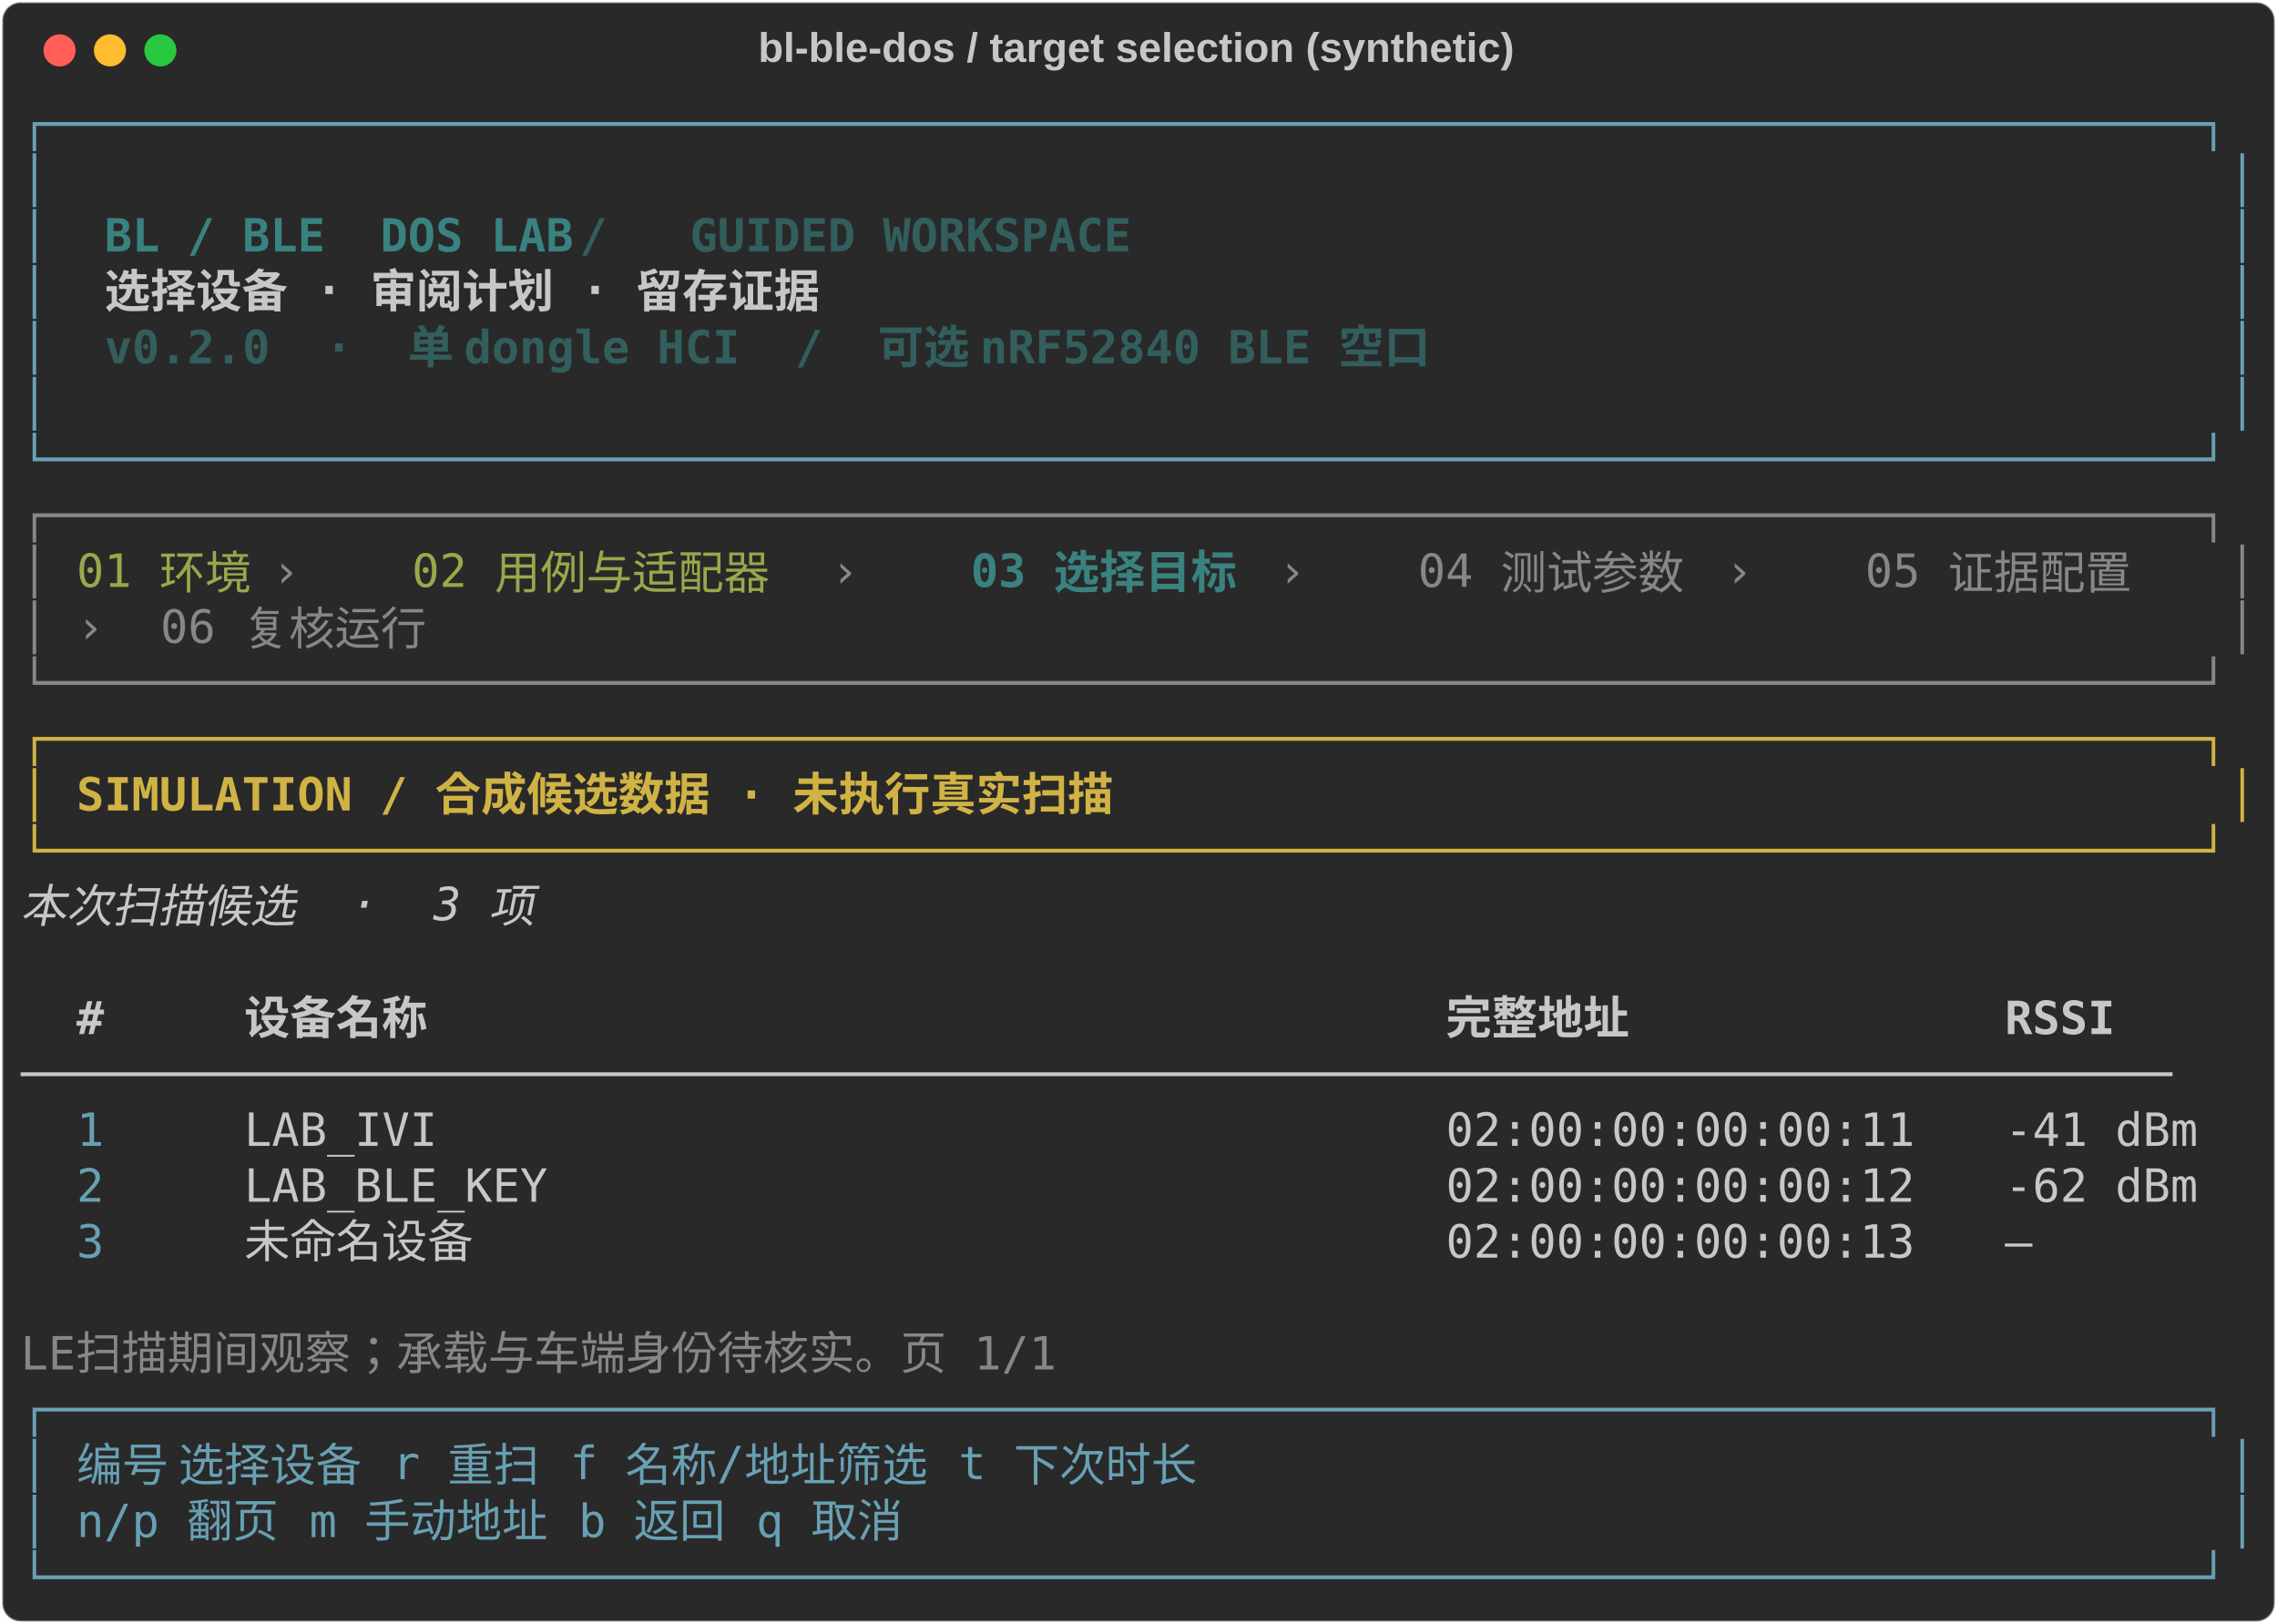
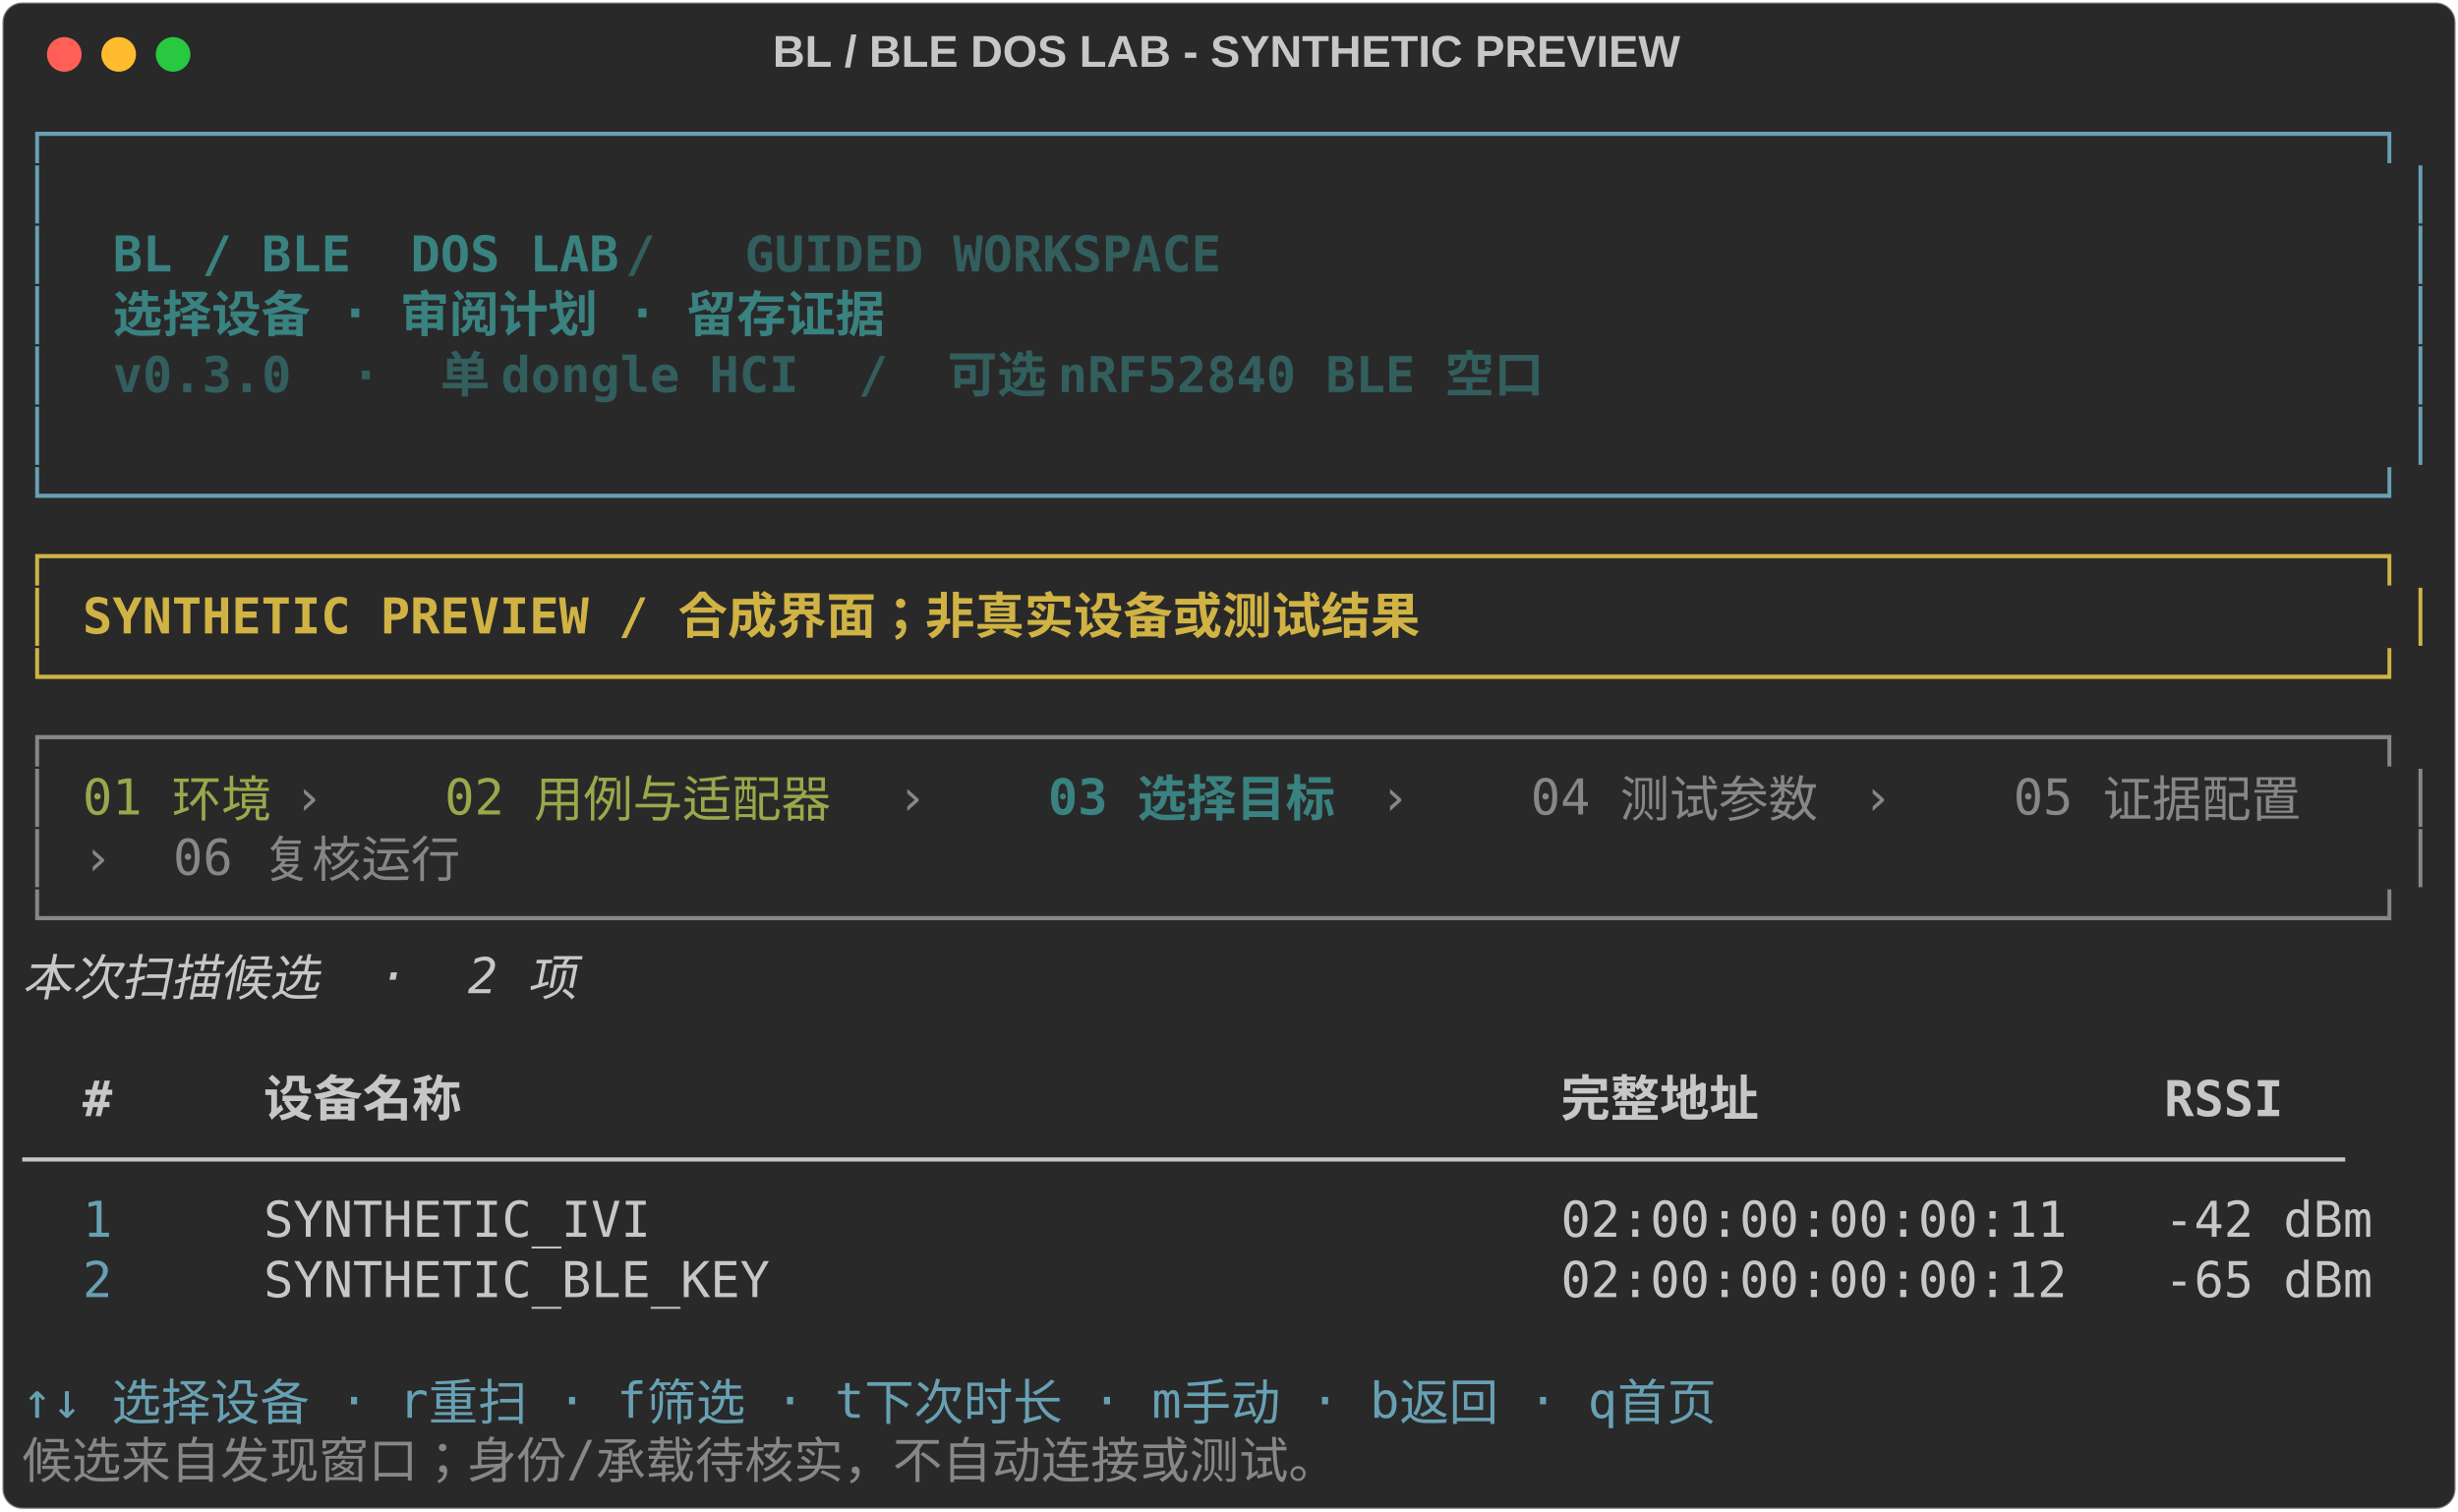
- <svg xmlns="http://www.w3.org/2000/svg" class="rich-terminal" viewBox="0 0 994 708.8">
+ <svg xmlns="http://www.w3.org/2000/svg" class="rich-terminal" viewBox="0 0 994 611.2">
  <style>

    @font-face {
        font-family: "Fira Code";
        src: local("FiraCode-Regular"),
                url("https://cdnjs.cloudflare.com/ajax/libs/firacode/6.2.0/woff2/FiraCode-Regular.woff2") format("woff2"),
                url("https://cdnjs.cloudflare.com/ajax/libs/firacode/6.2.0/woff/FiraCode-Regular.woff") format("woff");
        font-style: normal;
        font-weight: 400;
    }
    @font-face {
        font-family: "Fira Code";
        src: local("FiraCode-Bold"),
                url("https://cdnjs.cloudflare.com/ajax/libs/firacode/6.2.0/woff2/FiraCode-Bold.woff2") format("woff2"),
                url("https://cdnjs.cloudflare.com/ajax/libs/firacode/6.2.0/woff/FiraCode-Bold.woff") format("woff");
        font-style: bold;
        font-weight: 700;
    }

-     .terminal-1589867263-matrix {
+     .terminal-3571823421-matrix {
        font-family: Fira Code, monospace;
        font-size: 20px;
        line-height: 24.4px;
        font-variant-east-asian: full-width;
    }

-     .terminal-1589867263-title {
+     .terminal-3571823421-title {
        font-size: 18px;
        font-weight: bold;
        font-family: arial;
    }

-     .terminal-1589867263-r1 { fill: #68a0b3 }
- .terminal-1589867263-r2 { fill: #c5c8c6 }
- .terminal-1589867263-r3 { fill: #398280;font-weight: bold }
- .terminal-1589867263-r4 { fill: #325e5d;font-weight: bold }
- .terminal-1589867263-r5 { fill: #c5c8c6;font-weight: bold }
- .terminal-1589867263-r6 { fill: #868887 }
- .terminal-1589867263-r7 { fill: #98a84b }
- .terminal-1589867263-r8 { fill: #d0b344 }
- .terminal-1589867263-r9 { fill: #d0b344;font-weight: bold }
- .terminal-1589867263-r10 { fill: #c5c8c6;font-style: italic; }
+     .terminal-3571823421-r1 { fill: #68a0b3 }
+ .terminal-3571823421-r2 { fill: #c5c8c6 }
+ .terminal-3571823421-r3 { fill: #398280;font-weight: bold }
+ .terminal-3571823421-r4 { fill: #325e5d;font-weight: bold }
+ .terminal-3571823421-r5 { fill: #d0b344 }
+ .terminal-3571823421-r6 { fill: #d0b344;font-weight: bold }
+ .terminal-3571823421-r7 { fill: #868887 }
+ .terminal-3571823421-r8 { fill: #98a84b }
+ .terminal-3571823421-r9 { fill: #c5c8c6;font-style: italic; }
+ .terminal-3571823421-r10 { fill: #c5c8c6;font-weight: bold }
    </style>
  <defs>
-     <clipPath id="terminal-1589867263-clip-terminal">
-       <rect x="0" y="0" width="975.0" height="657.8" />
-     </clipPath>
-     <clipPath id="terminal-1589867263-line-0">
+     <clipPath id="terminal-3571823421-clip-terminal">
+       <rect x="0" y="0" width="975.0" height="560.2" />
+     </clipPath>
+     <clipPath id="terminal-3571823421-line-0">
      <rect x="0" y="1.5" width="976" height="24.65" />
    </clipPath>
-     <clipPath id="terminal-1589867263-line-1">
+     <clipPath id="terminal-3571823421-line-1">
      <rect x="0" y="25.9" width="976" height="24.65" />
    </clipPath>
-     <clipPath id="terminal-1589867263-line-2">
+     <clipPath id="terminal-3571823421-line-2">
      <rect x="0" y="50.3" width="976" height="24.65" />
    </clipPath>
-     <clipPath id="terminal-1589867263-line-3">
+     <clipPath id="terminal-3571823421-line-3">
      <rect x="0" y="74.7" width="976" height="24.65" />
    </clipPath>
-     <clipPath id="terminal-1589867263-line-4">
+     <clipPath id="terminal-3571823421-line-4">
      <rect x="0" y="99.1" width="976" height="24.65" />
    </clipPath>
-     <clipPath id="terminal-1589867263-line-5">
+     <clipPath id="terminal-3571823421-line-5">
      <rect x="0" y="123.5" width="976" height="24.65" />
    </clipPath>
-     <clipPath id="terminal-1589867263-line-6">
+     <clipPath id="terminal-3571823421-line-6">
      <rect x="0" y="147.9" width="976" height="24.65" />
    </clipPath>
-     <clipPath id="terminal-1589867263-line-7">
+     <clipPath id="terminal-3571823421-line-7">
      <rect x="0" y="172.3" width="976" height="24.65" />
    </clipPath>
-     <clipPath id="terminal-1589867263-line-8">
+     <clipPath id="terminal-3571823421-line-8">
      <rect x="0" y="196.7" width="976" height="24.65" />
    </clipPath>
-     <clipPath id="terminal-1589867263-line-9">
+     <clipPath id="terminal-3571823421-line-9">
      <rect x="0" y="221.1" width="976" height="24.65" />
    </clipPath>
-     <clipPath id="terminal-1589867263-line-10">
+     <clipPath id="terminal-3571823421-line-10">
      <rect x="0" y="245.5" width="976" height="24.65" />
    </clipPath>
-     <clipPath id="terminal-1589867263-line-11">
+     <clipPath id="terminal-3571823421-line-11">
      <rect x="0" y="269.9" width="976" height="24.65" />
    </clipPath>
-     <clipPath id="terminal-1589867263-line-12">
+     <clipPath id="terminal-3571823421-line-12">
      <rect x="0" y="294.3" width="976" height="24.65" />
    </clipPath>
-     <clipPath id="terminal-1589867263-line-13">
+     <clipPath id="terminal-3571823421-line-13">
      <rect x="0" y="318.7" width="976" height="24.65" />
    </clipPath>
-     <clipPath id="terminal-1589867263-line-14">
+     <clipPath id="terminal-3571823421-line-14">
      <rect x="0" y="343.1" width="976" height="24.65" />
    </clipPath>
-     <clipPath id="terminal-1589867263-line-15">
+     <clipPath id="terminal-3571823421-line-15">
      <rect x="0" y="367.5" width="976" height="24.65" />
    </clipPath>
-     <clipPath id="terminal-1589867263-line-16">
+     <clipPath id="terminal-3571823421-line-16">
      <rect x="0" y="391.9" width="976" height="24.65" />
    </clipPath>
-     <clipPath id="terminal-1589867263-line-17">
+     <clipPath id="terminal-3571823421-line-17">
      <rect x="0" y="416.3" width="976" height="24.65" />
    </clipPath>
-     <clipPath id="terminal-1589867263-line-18">
+     <clipPath id="terminal-3571823421-line-18">
      <rect x="0" y="440.7" width="976" height="24.65" />
    </clipPath>
-     <clipPath id="terminal-1589867263-line-19">
+     <clipPath id="terminal-3571823421-line-19">
      <rect x="0" y="465.1" width="976" height="24.65" />
    </clipPath>
-     <clipPath id="terminal-1589867263-line-20">
+     <clipPath id="terminal-3571823421-line-20">
      <rect x="0" y="489.5" width="976" height="24.65" />
    </clipPath>
-     <clipPath id="terminal-1589867263-line-21">
+     <clipPath id="terminal-3571823421-line-21">
      <rect x="0" y="513.9" width="976" height="24.65" />
    </clipPath>
-     <clipPath id="terminal-1589867263-line-22">
-       <rect x="0" y="538.3" width="976" height="24.65" />
-     </clipPath>
-     <clipPath id="terminal-1589867263-line-23">
-       <rect x="0" y="562.7" width="976" height="24.65" />
-     </clipPath>
-     <clipPath id="terminal-1589867263-line-24">
-       <rect x="0" y="587.1" width="976" height="24.65" />
-     </clipPath>
-     <clipPath id="terminal-1589867263-line-25">
-       <rect x="0" y="611.5" width="976" height="24.65" />
-     </clipPath>
  </defs>
-   <rect fill="#292929" stroke="rgba(255,255,255,0.35)" stroke-width="1" x="1" y="1" width="992" height="706.8" rx="8" />
-   <text class="terminal-1589867263-title" fill="#c5c8c6" text-anchor="middle" x="496" y="27">bl-ble-dos / target selection (synthetic)</text>
+   <rect fill="#292929" stroke="rgba(255,255,255,0.35)" stroke-width="1" x="1" y="1" width="992" height="609.2" rx="8" />
+   <text class="terminal-3571823421-title" fill="#c5c8c6" text-anchor="middle" x="496" y="27">BL / BLE DOS LAB - SYNTHETIC PREVIEW</text>
  <g transform="translate(26,22)">
    <circle cx="0" cy="0" r="7" fill="#ff5f57" />
    <circle cx="22" cy="0" r="7" fill="#febc2e" />
    <circle cx="44" cy="0" r="7" fill="#28c840" />
  </g>
-   <g transform="translate(9, 41)" clip-path="url(#terminal-1589867263-clip-terminal)">
-     <g class="terminal-1589867263-matrix">
-       <text class="terminal-1589867263-r1" x="0" y="20" textLength="976" clip-path="url(#terminal-1589867263-line-0)">┌──────────────────────────────────────────────────────────────────────────────┐</text>
-       <text class="terminal-1589867263-r2" x="976" y="20" textLength="12.2" clip-path="url(#terminal-1589867263-line-0)">
- </text>
-       <text class="terminal-1589867263-r1" x="0" y="44.4" textLength="12.2" clip-path="url(#terminal-1589867263-line-1)">│</text>
-       <text class="terminal-1589867263-r1" x="963.8" y="44.4" textLength="12.2" clip-path="url(#terminal-1589867263-line-1)">│</text>
-       <text class="terminal-1589867263-r2" x="976" y="44.4" textLength="12.2" clip-path="url(#terminal-1589867263-line-1)">
- </text>
-       <text class="terminal-1589867263-r1" x="0" y="68.8" textLength="12.2" clip-path="url(#terminal-1589867263-line-2)">│</text>
-       <text class="terminal-1589867263-r3" x="36.6" y="68.8" textLength="207.4" clip-path="url(#terminal-1589867263-line-2)">BL / BLE  DOS LAB</text>
-       <text class="terminal-1589867263-r4" x="244" y="68.8" textLength="280.6" clip-path="url(#terminal-1589867263-line-2)">   /   GUIDED WORKSPACE</text>
-       <text class="terminal-1589867263-r1" x="963.8" y="68.8" textLength="12.2" clip-path="url(#terminal-1589867263-line-2)">│</text>
-       <text class="terminal-1589867263-r2" x="976" y="68.8" textLength="12.2" clip-path="url(#terminal-1589867263-line-2)">
- </text>
-       <text class="terminal-1589867263-r1" x="0" y="93.2" textLength="12.2" clip-path="url(#terminal-1589867263-line-3)">│</text>
-       <text class="terminal-1589867263-r5" x="36.6" y="93.2" textLength="219.6" clip-path="url(#terminal-1589867263-line-3)">选择设备 · 审阅计划 · 留存证据</text>
-       <text class="terminal-1589867263-r1" x="963.8" y="93.2" textLength="12.2" clip-path="url(#terminal-1589867263-line-3)">│</text>
-       <text class="terminal-1589867263-r2" x="976" y="93.2" textLength="12.2" clip-path="url(#terminal-1589867263-line-3)">
- </text>
-       <text class="terminal-1589867263-r1" x="0" y="117.6" textLength="12.2" clip-path="url(#terminal-1589867263-line-4)">│</text>
-       <text class="terminal-1589867263-r4" x="36.6" y="117.6" textLength="561.2" clip-path="url(#terminal-1589867263-line-4)">v0.2.0  ·  单 dongle HCI  /  可选 nRF52840 BLE 空口</text>
-       <text class="terminal-1589867263-r1" x="963.8" y="117.6" textLength="12.2" clip-path="url(#terminal-1589867263-line-4)">│</text>
-       <text class="terminal-1589867263-r2" x="976" y="117.6" textLength="12.2" clip-path="url(#terminal-1589867263-line-4)">
- </text>
-       <text class="terminal-1589867263-r1" x="0" y="142" textLength="12.2" clip-path="url(#terminal-1589867263-line-5)">│</text>
-       <text class="terminal-1589867263-r1" x="963.8" y="142" textLength="12.2" clip-path="url(#terminal-1589867263-line-5)">│</text>
-       <text class="terminal-1589867263-r2" x="976" y="142" textLength="12.2" clip-path="url(#terminal-1589867263-line-5)">
- </text>
-       <text class="terminal-1589867263-r1" x="0" y="166.4" textLength="976" clip-path="url(#terminal-1589867263-line-6)">└──────────────────────────────────────────────────────────────────────────────┘</text>
-       <text class="terminal-1589867263-r2" x="976" y="166.4" textLength="12.2" clip-path="url(#terminal-1589867263-line-6)">
- </text>
-       <text class="terminal-1589867263-r6" x="0" y="190.8" textLength="976" clip-path="url(#terminal-1589867263-line-7)">┌──────────────────────────────────────────────────────────────────────────────┐</text>
-       <text class="terminal-1589867263-r2" x="976" y="190.8" textLength="12.2" clip-path="url(#terminal-1589867263-line-7)">
- </text>
-       <text class="terminal-1589867263-r6" x="0" y="215.2" textLength="12.2" clip-path="url(#terminal-1589867263-line-8)">│</text>
-       <text class="terminal-1589867263-r7" x="24.4" y="215.2" textLength="61" clip-path="url(#terminal-1589867263-line-8)">01 环境</text>
-       <text class="terminal-1589867263-r6" x="109.8" y="215.2" textLength="61" clip-path="url(#terminal-1589867263-line-8)">  ›  </text>
-       <text class="terminal-1589867263-r7" x="170.8" y="215.2" textLength="109.8" clip-path="url(#terminal-1589867263-line-8)">02 用例与适配器</text>
-       <text class="terminal-1589867263-r6" x="353.8" y="215.2" textLength="61" clip-path="url(#terminal-1589867263-line-8)">  ›  </text>
-       <text class="terminal-1589867263-r3" x="414.8" y="215.2" textLength="85.4" clip-path="url(#terminal-1589867263-line-8)">03 选择目标</text>
-       <text class="terminal-1589867263-r6" x="549" y="215.2" textLength="61" clip-path="url(#terminal-1589867263-line-8)">  ›  </text>
-       <text class="terminal-1589867263-r6" x="610" y="215.2" textLength="85.4" clip-path="url(#terminal-1589867263-line-8)">04 测试参数</text>
-       <text class="terminal-1589867263-r6" x="744.2" y="215.2" textLength="61" clip-path="url(#terminal-1589867263-line-8)">  ›  </text>
-       <text class="terminal-1589867263-r6" x="805.2" y="215.2" textLength="85.4" clip-path="url(#terminal-1589867263-line-8)">05 证据配置</text>
-       <text class="terminal-1589867263-r6" x="963.8" y="215.2" textLength="12.2" clip-path="url(#terminal-1589867263-line-8)">│</text>
-       <text class="terminal-1589867263-r2" x="976" y="215.2" textLength="12.2" clip-path="url(#terminal-1589867263-line-8)">
- </text>
-       <text class="terminal-1589867263-r6" x="0" y="239.6" textLength="12.2" clip-path="url(#terminal-1589867263-line-9)">│</text>
-       <text class="terminal-1589867263-r6" x="24.4" y="239.6" textLength="36.6" clip-path="url(#terminal-1589867263-line-9)">›  </text>
-       <text class="terminal-1589867263-r6" x="61" y="239.6" textLength="85.4" clip-path="url(#terminal-1589867263-line-9)">06 复核运行</text>
-       <text class="terminal-1589867263-r6" x="963.8" y="239.6" textLength="12.2" clip-path="url(#terminal-1589867263-line-9)">│</text>
-       <text class="terminal-1589867263-r2" x="976" y="239.6" textLength="12.2" clip-path="url(#terminal-1589867263-line-9)">
- </text>
-       <text class="terminal-1589867263-r6" x="0" y="264" textLength="976" clip-path="url(#terminal-1589867263-line-10)">└──────────────────────────────────────────────────────────────────────────────┘</text>
-       <text class="terminal-1589867263-r2" x="976" y="264" textLength="12.2" clip-path="url(#terminal-1589867263-line-10)">
- </text>
-       <text class="terminal-1589867263-r8" x="0" y="288.4" textLength="976" clip-path="url(#terminal-1589867263-line-11)">┌──────────────────────────────────────────────────────────────────────────────┐</text>
-       <text class="terminal-1589867263-r2" x="976" y="288.4" textLength="12.2" clip-path="url(#terminal-1589867263-line-11)">
- </text>
-       <text class="terminal-1589867263-r8" x="0" y="312.8" textLength="12.2" clip-path="url(#terminal-1589867263-line-12)">│</text>
-       <text class="terminal-1589867263-r9" x="24.4" y="312.8" textLength="353.8" clip-path="url(#terminal-1589867263-line-12)">SIMULATION / 合成候选数据 · 未执行真实扫描</text>
-       <text class="terminal-1589867263-r8" x="963.8" y="312.8" textLength="12.2" clip-path="url(#terminal-1589867263-line-12)">│</text>
-       <text class="terminal-1589867263-r2" x="976" y="312.8" textLength="12.2" clip-path="url(#terminal-1589867263-line-12)">
- </text>
-       <text class="terminal-1589867263-r8" x="0" y="337.2" textLength="976" clip-path="url(#terminal-1589867263-line-13)">└──────────────────────────────────────────────────────────────────────────────┘</text>
-       <text class="terminal-1589867263-r2" x="976" y="337.2" textLength="12.2" clip-path="url(#terminal-1589867263-line-13)">
- </text>
-       <text class="terminal-1589867263-r10" x="0" y="361.6" textLength="890.6" clip-path="url(#terminal-1589867263-line-14)">                             本次扫描候选  ·  3 项                              </text>
-       <text class="terminal-1589867263-r2" x="976" y="361.6" textLength="12.2" clip-path="url(#terminal-1589867263-line-14)">
- </text>
-       <text class="terminal-1589867263-r2" x="976" y="386" textLength="12.2" clip-path="url(#terminal-1589867263-line-15)">
- </text>
-       <text class="terminal-1589867263-r5" x="24.4" y="410.4" textLength="36.6" clip-path="url(#terminal-1589867263-line-16)">#  </text>
-       <text class="terminal-1589867263-r5" x="97.6" y="410.4" textLength="439.2" clip-path="url(#terminal-1589867263-line-16)">设备名称                                </text>
-       <text class="terminal-1589867263-r5" x="622.2" y="410.4" textLength="158.6" clip-path="url(#terminal-1589867263-line-16)">完整地址         </text>
-       <text class="terminal-1589867263-r5" x="866.2" y="410.4" textLength="85.4" clip-path="url(#terminal-1589867263-line-16)">   RSSI</text>
-       <text class="terminal-1589867263-r2" x="976" y="410.4" textLength="12.2" clip-path="url(#terminal-1589867263-line-16)">
- </text>
-       <text class="terminal-1589867263-r2" x="0" y="434.8" textLength="976" clip-path="url(#terminal-1589867263-line-17)"> ────────────────────────────────────────────────────────────────────────────── </text>
-       <text class="terminal-1589867263-r2" x="976" y="434.8" textLength="12.2" clip-path="url(#terminal-1589867263-line-17)">
- </text>
-       <text class="terminal-1589867263-r1" x="24.4" y="459.2" textLength="36.6" clip-path="url(#terminal-1589867263-line-18)">1  </text>
-       <text class="terminal-1589867263-r2" x="97.6" y="459.2" textLength="488" clip-path="url(#terminal-1589867263-line-18)">LAB_IVI                                 </text>
-       <text class="terminal-1589867263-r2" x="622.2" y="459.2" textLength="207.4" clip-path="url(#terminal-1589867263-line-18)">02:00:00:00:00:11</text>
-       <text class="terminal-1589867263-r2" x="866.2" y="459.2" textLength="85.4" clip-path="url(#terminal-1589867263-line-18)">-41 dBm</text>
-       <text class="terminal-1589867263-r2" x="976" y="459.2" textLength="12.2" clip-path="url(#terminal-1589867263-line-18)">
- </text>
-       <text class="terminal-1589867263-r1" x="24.4" y="483.6" textLength="36.6" clip-path="url(#terminal-1589867263-line-19)">2  </text>
-       <text class="terminal-1589867263-r2" x="97.6" y="483.6" textLength="488" clip-path="url(#terminal-1589867263-line-19)">LAB_BLE_KEY                             </text>
-       <text class="terminal-1589867263-r2" x="622.2" y="483.6" textLength="207.4" clip-path="url(#terminal-1589867263-line-19)">02:00:00:00:00:12</text>
-       <text class="terminal-1589867263-r2" x="866.2" y="483.6" textLength="85.4" clip-path="url(#terminal-1589867263-line-19)">-62 dBm</text>
-       <text class="terminal-1589867263-r2" x="976" y="483.6" textLength="12.2" clip-path="url(#terminal-1589867263-line-19)">
- </text>
-       <text class="terminal-1589867263-r1" x="24.4" y="508" textLength="36.6" clip-path="url(#terminal-1589867263-line-20)">3  </text>
-       <text class="terminal-1589867263-r2" x="97.6" y="508" textLength="427" clip-path="url(#terminal-1589867263-line-20)">未命名设备                              </text>
-       <text class="terminal-1589867263-r2" x="622.2" y="508" textLength="207.4" clip-path="url(#terminal-1589867263-line-20)">02:00:00:00:00:13</text>
-       <text class="terminal-1589867263-r2" x="866.2" y="508" textLength="85.4" clip-path="url(#terminal-1589867263-line-20)">      —</text>
-       <text class="terminal-1589867263-r2" x="976" y="508" textLength="12.2" clip-path="url(#terminal-1589867263-line-20)">
- </text>
-       <text class="terminal-1589867263-r2" x="976" y="532.4" textLength="12.2" clip-path="url(#terminal-1589867263-line-21)">
- </text>
-       <text class="terminal-1589867263-r6" x="0" y="556.8" textLength="305" clip-path="url(#terminal-1589867263-line-22)">LE扫描期间观察；承载与车端身份待核实。页 1/1</text>
-       <text class="terminal-1589867263-r2" x="976" y="556.8" textLength="12.2" clip-path="url(#terminal-1589867263-line-22)">
- </text>
-       <text class="terminal-1589867263-r1" x="0" y="581.2" textLength="976" clip-path="url(#terminal-1589867263-line-23)">┌──────────────────────────────────────────────────────────────────────────────┐</text>
-       <text class="terminal-1589867263-r2" x="976" y="581.2" textLength="12.2" clip-path="url(#terminal-1589867263-line-23)">
- </text>
-       <text class="terminal-1589867263-r1" x="0" y="605.6" textLength="12.2" clip-path="url(#terminal-1589867263-line-24)">│</text>
-       <text class="terminal-1589867263-r1" x="24.4" y="605.6" textLength="427" clip-path="url(#terminal-1589867263-line-24)">编号 选择设备   r 重扫   f 名称/地址筛选   t 下次时长</text>
-       <text class="terminal-1589867263-r1" x="963.8" y="605.6" textLength="12.2" clip-path="url(#terminal-1589867263-line-24)">│</text>
-       <text class="terminal-1589867263-r2" x="976" y="605.6" textLength="12.2" clip-path="url(#terminal-1589867263-line-24)">
- </text>
-       <text class="terminal-1589867263-r1" x="0" y="630" textLength="12.2" clip-path="url(#terminal-1589867263-line-25)">│</text>
-       <text class="terminal-1589867263-r1" x="24.4" y="630" textLength="353.8" clip-path="url(#terminal-1589867263-line-25)">n/p 翻页   m 手动地址   b 返回   q 取消</text>
-       <text class="terminal-1589867263-r1" x="963.8" y="630" textLength="12.2" clip-path="url(#terminal-1589867263-line-25)">│</text>
-       <text class="terminal-1589867263-r2" x="976" y="630" textLength="12.2" clip-path="url(#terminal-1589867263-line-25)">
- </text>
-       <text class="terminal-1589867263-r1" x="0" y="654.4" textLength="976" clip-path="url(#terminal-1589867263-line-26)">└──────────────────────────────────────────────────────────────────────────────┘</text>
-       <text class="terminal-1589867263-r2" x="976" y="654.4" textLength="12.2" clip-path="url(#terminal-1589867263-line-26)">
+   <g transform="translate(9, 41)" clip-path="url(#terminal-3571823421-clip-terminal)">
+     <g class="terminal-3571823421-matrix">
+       <text class="terminal-3571823421-r1" x="0" y="20" textLength="976" clip-path="url(#terminal-3571823421-line-0)">┌──────────────────────────────────────────────────────────────────────────────┐</text>
+       <text class="terminal-3571823421-r2" x="976" y="20" textLength="12.2" clip-path="url(#terminal-3571823421-line-0)">
+ </text>
+       <text class="terminal-3571823421-r1" x="0" y="44.4" textLength="12.2" clip-path="url(#terminal-3571823421-line-1)">│</text>
+       <text class="terminal-3571823421-r1" x="963.8" y="44.4" textLength="12.2" clip-path="url(#terminal-3571823421-line-1)">│</text>
+       <text class="terminal-3571823421-r2" x="976" y="44.4" textLength="12.2" clip-path="url(#terminal-3571823421-line-1)">
+ </text>
+       <text class="terminal-3571823421-r1" x="0" y="68.8" textLength="12.2" clip-path="url(#terminal-3571823421-line-2)">│</text>
+       <text class="terminal-3571823421-r3" x="36.6" y="68.8" textLength="207.4" clip-path="url(#terminal-3571823421-line-2)">BL / BLE  DOS LAB</text>
+       <text class="terminal-3571823421-r4" x="244" y="68.8" textLength="280.6" clip-path="url(#terminal-3571823421-line-2)">   /   GUIDED WORKSPACE</text>
+       <text class="terminal-3571823421-r1" x="963.8" y="68.8" textLength="12.2" clip-path="url(#terminal-3571823421-line-2)">│</text>
+       <text class="terminal-3571823421-r2" x="976" y="68.8" textLength="12.2" clip-path="url(#terminal-3571823421-line-2)">
+ </text>
+       <text class="terminal-3571823421-r1" x="0" y="93.2" textLength="12.2" clip-path="url(#terminal-3571823421-line-3)">│</text>
+       <text class="terminal-3571823421-r3" x="36.6" y="93.2" textLength="219.6" clip-path="url(#terminal-3571823421-line-3)">选择设备 · 审阅计划 · 留存证据</text>
+       <text class="terminal-3571823421-r1" x="963.8" y="93.2" textLength="12.2" clip-path="url(#terminal-3571823421-line-3)">│</text>
+       <text class="terminal-3571823421-r2" x="976" y="93.2" textLength="12.2" clip-path="url(#terminal-3571823421-line-3)">
+ </text>
+       <text class="terminal-3571823421-r1" x="0" y="117.6" textLength="12.2" clip-path="url(#terminal-3571823421-line-4)">│</text>
+       <text class="terminal-3571823421-r4" x="36.6" y="117.6" textLength="561.2" clip-path="url(#terminal-3571823421-line-4)">v0.3.0  ·  单 dongle HCI  /  可选 nRF52840 BLE 空口</text>
+       <text class="terminal-3571823421-r1" x="963.8" y="117.6" textLength="12.2" clip-path="url(#terminal-3571823421-line-4)">│</text>
+       <text class="terminal-3571823421-r2" x="976" y="117.6" textLength="12.2" clip-path="url(#terminal-3571823421-line-4)">
+ </text>
+       <text class="terminal-3571823421-r1" x="0" y="142" textLength="12.2" clip-path="url(#terminal-3571823421-line-5)">│</text>
+       <text class="terminal-3571823421-r1" x="963.8" y="142" textLength="12.2" clip-path="url(#terminal-3571823421-line-5)">│</text>
+       <text class="terminal-3571823421-r2" x="976" y="142" textLength="12.2" clip-path="url(#terminal-3571823421-line-5)">
+ </text>
+       <text class="terminal-3571823421-r1" x="0" y="166.4" textLength="976" clip-path="url(#terminal-3571823421-line-6)">└──────────────────────────────────────────────────────────────────────────────┘</text>
+       <text class="terminal-3571823421-r2" x="976" y="166.4" textLength="12.2" clip-path="url(#terminal-3571823421-line-6)">
+ </text>
+       <text class="terminal-3571823421-r5" x="0" y="190.8" textLength="976" clip-path="url(#terminal-3571823421-line-7)">┌──────────────────────────────────────────────────────────────────────────────┐</text>
+       <text class="terminal-3571823421-r2" x="976" y="190.8" textLength="12.2" clip-path="url(#terminal-3571823421-line-7)">
+ </text>
+       <text class="terminal-3571823421-r5" x="0" y="215.2" textLength="12.2" clip-path="url(#terminal-3571823421-line-8)">│</text>
+       <text class="terminal-3571823421-r6" x="24.4" y="215.2" textLength="427" clip-path="url(#terminal-3571823421-line-8)">SYNTHETIC PREVIEW / 合成界面；非真实设备或测试结果</text>
+       <text class="terminal-3571823421-r5" x="963.8" y="215.2" textLength="12.2" clip-path="url(#terminal-3571823421-line-8)">│</text>
+       <text class="terminal-3571823421-r2" x="976" y="215.2" textLength="12.2" clip-path="url(#terminal-3571823421-line-8)">
+ </text>
+       <text class="terminal-3571823421-r5" x="0" y="239.6" textLength="976" clip-path="url(#terminal-3571823421-line-9)">└──────────────────────────────────────────────────────────────────────────────┘</text>
+       <text class="terminal-3571823421-r2" x="976" y="239.6" textLength="12.2" clip-path="url(#terminal-3571823421-line-9)">
+ </text>
+       <text class="terminal-3571823421-r7" x="0" y="264" textLength="976" clip-path="url(#terminal-3571823421-line-10)">┌──────────────────────────────────────────────────────────────────────────────┐</text>
+       <text class="terminal-3571823421-r2" x="976" y="264" textLength="12.2" clip-path="url(#terminal-3571823421-line-10)">
+ </text>
+       <text class="terminal-3571823421-r7" x="0" y="288.4" textLength="12.2" clip-path="url(#terminal-3571823421-line-11)">│</text>
+       <text class="terminal-3571823421-r8" x="24.4" y="288.4" textLength="61" clip-path="url(#terminal-3571823421-line-11)">01 环境</text>
+       <text class="terminal-3571823421-r7" x="109.8" y="288.4" textLength="61" clip-path="url(#terminal-3571823421-line-11)">  ›  </text>
+       <text class="terminal-3571823421-r8" x="170.8" y="288.4" textLength="109.8" clip-path="url(#terminal-3571823421-line-11)">02 用例与适配器</text>
+       <text class="terminal-3571823421-r7" x="353.8" y="288.4" textLength="61" clip-path="url(#terminal-3571823421-line-11)">  ›  </text>
+       <text class="terminal-3571823421-r3" x="414.8" y="288.4" textLength="85.4" clip-path="url(#terminal-3571823421-line-11)">03 选择目标</text>
+       <text class="terminal-3571823421-r7" x="549" y="288.4" textLength="61" clip-path="url(#terminal-3571823421-line-11)">  ›  </text>
+       <text class="terminal-3571823421-r7" x="610" y="288.4" textLength="85.4" clip-path="url(#terminal-3571823421-line-11)">04 测试参数</text>
+       <text class="terminal-3571823421-r7" x="744.2" y="288.4" textLength="61" clip-path="url(#terminal-3571823421-line-11)">  ›  </text>
+       <text class="terminal-3571823421-r7" x="805.2" y="288.4" textLength="85.4" clip-path="url(#terminal-3571823421-line-11)">05 证据配置</text>
+       <text class="terminal-3571823421-r7" x="963.8" y="288.4" textLength="12.2" clip-path="url(#terminal-3571823421-line-11)">│</text>
+       <text class="terminal-3571823421-r2" x="976" y="288.4" textLength="12.2" clip-path="url(#terminal-3571823421-line-11)">
+ </text>
+       <text class="terminal-3571823421-r7" x="0" y="312.8" textLength="12.2" clip-path="url(#terminal-3571823421-line-12)">│</text>
+       <text class="terminal-3571823421-r7" x="24.4" y="312.8" textLength="36.6" clip-path="url(#terminal-3571823421-line-12)">›  </text>
+       <text class="terminal-3571823421-r7" x="61" y="312.8" textLength="85.4" clip-path="url(#terminal-3571823421-line-12)">06 复核运行</text>
+       <text class="terminal-3571823421-r7" x="963.8" y="312.8" textLength="12.2" clip-path="url(#terminal-3571823421-line-12)">│</text>
+       <text class="terminal-3571823421-r2" x="976" y="312.8" textLength="12.2" clip-path="url(#terminal-3571823421-line-12)">
+ </text>
+       <text class="terminal-3571823421-r7" x="0" y="337.2" textLength="976" clip-path="url(#terminal-3571823421-line-13)">└──────────────────────────────────────────────────────────────────────────────┘</text>
+       <text class="terminal-3571823421-r2" x="976" y="337.2" textLength="12.2" clip-path="url(#terminal-3571823421-line-13)">
+ </text>
+       <text class="terminal-3571823421-r9" x="0" y="361.6" textLength="890.6" clip-path="url(#terminal-3571823421-line-14)">                             本次扫描候选  ·  2 项                              </text>
+       <text class="terminal-3571823421-r2" x="976" y="361.6" textLength="12.2" clip-path="url(#terminal-3571823421-line-14)">
+ </text>
+       <text class="terminal-3571823421-r2" x="976" y="386" textLength="12.2" clip-path="url(#terminal-3571823421-line-15)">
+ </text>
+       <text class="terminal-3571823421-r10" x="24.4" y="410.4" textLength="36.6" clip-path="url(#terminal-3571823421-line-16)">#  </text>
+       <text class="terminal-3571823421-r10" x="97.6" y="410.4" textLength="439.2" clip-path="url(#terminal-3571823421-line-16)">设备名称                                </text>
+       <text class="terminal-3571823421-r10" x="622.2" y="410.4" textLength="158.6" clip-path="url(#terminal-3571823421-line-16)">完整地址         </text>
+       <text class="terminal-3571823421-r10" x="866.2" y="410.4" textLength="85.4" clip-path="url(#terminal-3571823421-line-16)">   RSSI</text>
+       <text class="terminal-3571823421-r2" x="976" y="410.4" textLength="12.2" clip-path="url(#terminal-3571823421-line-16)">
+ </text>
+       <text class="terminal-3571823421-r2" x="0" y="434.8" textLength="976" clip-path="url(#terminal-3571823421-line-17)"> ────────────────────────────────────────────────────────────────────────────── </text>
+       <text class="terminal-3571823421-r2" x="976" y="434.8" textLength="12.2" clip-path="url(#terminal-3571823421-line-17)">
+ </text>
+       <text class="terminal-3571823421-r1" x="24.4" y="459.2" textLength="36.6" clip-path="url(#terminal-3571823421-line-18)">1  </text>
+       <text class="terminal-3571823421-r2" x="97.6" y="459.2" textLength="488" clip-path="url(#terminal-3571823421-line-18)">SYNTHETIC_IVI                           </text>
+       <text class="terminal-3571823421-r2" x="622.2" y="459.2" textLength="207.4" clip-path="url(#terminal-3571823421-line-18)">02:00:00:00:00:11</text>
+       <text class="terminal-3571823421-r2" x="866.2" y="459.2" textLength="85.4" clip-path="url(#terminal-3571823421-line-18)">-42 dBm</text>
+       <text class="terminal-3571823421-r2" x="976" y="459.2" textLength="12.2" clip-path="url(#terminal-3571823421-line-18)">
+ </text>
+       <text class="terminal-3571823421-r1" x="24.4" y="483.6" textLength="36.6" clip-path="url(#terminal-3571823421-line-19)">2  </text>
+       <text class="terminal-3571823421-r2" x="97.6" y="483.6" textLength="488" clip-path="url(#terminal-3571823421-line-19)">SYNTHETIC_BLE_KEY                       </text>
+       <text class="terminal-3571823421-r2" x="622.2" y="483.6" textLength="207.4" clip-path="url(#terminal-3571823421-line-19)">02:00:00:00:00:12</text>
+       <text class="terminal-3571823421-r2" x="866.2" y="483.6" textLength="85.4" clip-path="url(#terminal-3571823421-line-19)">-65 dBm</text>
+       <text class="terminal-3571823421-r2" x="976" y="483.6" textLength="12.2" clip-path="url(#terminal-3571823421-line-19)">
+ </text>
+       <text class="terminal-3571823421-r2" x="976" y="508" textLength="12.2" clip-path="url(#terminal-3571823421-line-20)">
+ </text>
+       <text class="terminal-3571823421-r1" x="0" y="532.4" textLength="549" clip-path="url(#terminal-3571823421-line-21)">↑↓ 选择设备 · r重扫 · f筛选 · t下次时长 · m手动 · b返回 · q首页</text>
+       <text class="terminal-3571823421-r2" x="976" y="532.4" textLength="12.2" clip-path="url(#terminal-3571823421-line-21)">
+ </text>
+       <text class="terminal-3571823421-r7" x="0" y="556.8" textLength="329.4" clip-path="url(#terminal-3571823421-line-22)">候选来自发现窗口；身份/承载待核实，不自动连接或测试。</text>
+       <text class="terminal-3571823421-r2" x="976" y="556.8" textLength="12.2" clip-path="url(#terminal-3571823421-line-22)">
</text>
    </g>
  </g>
</svg>
